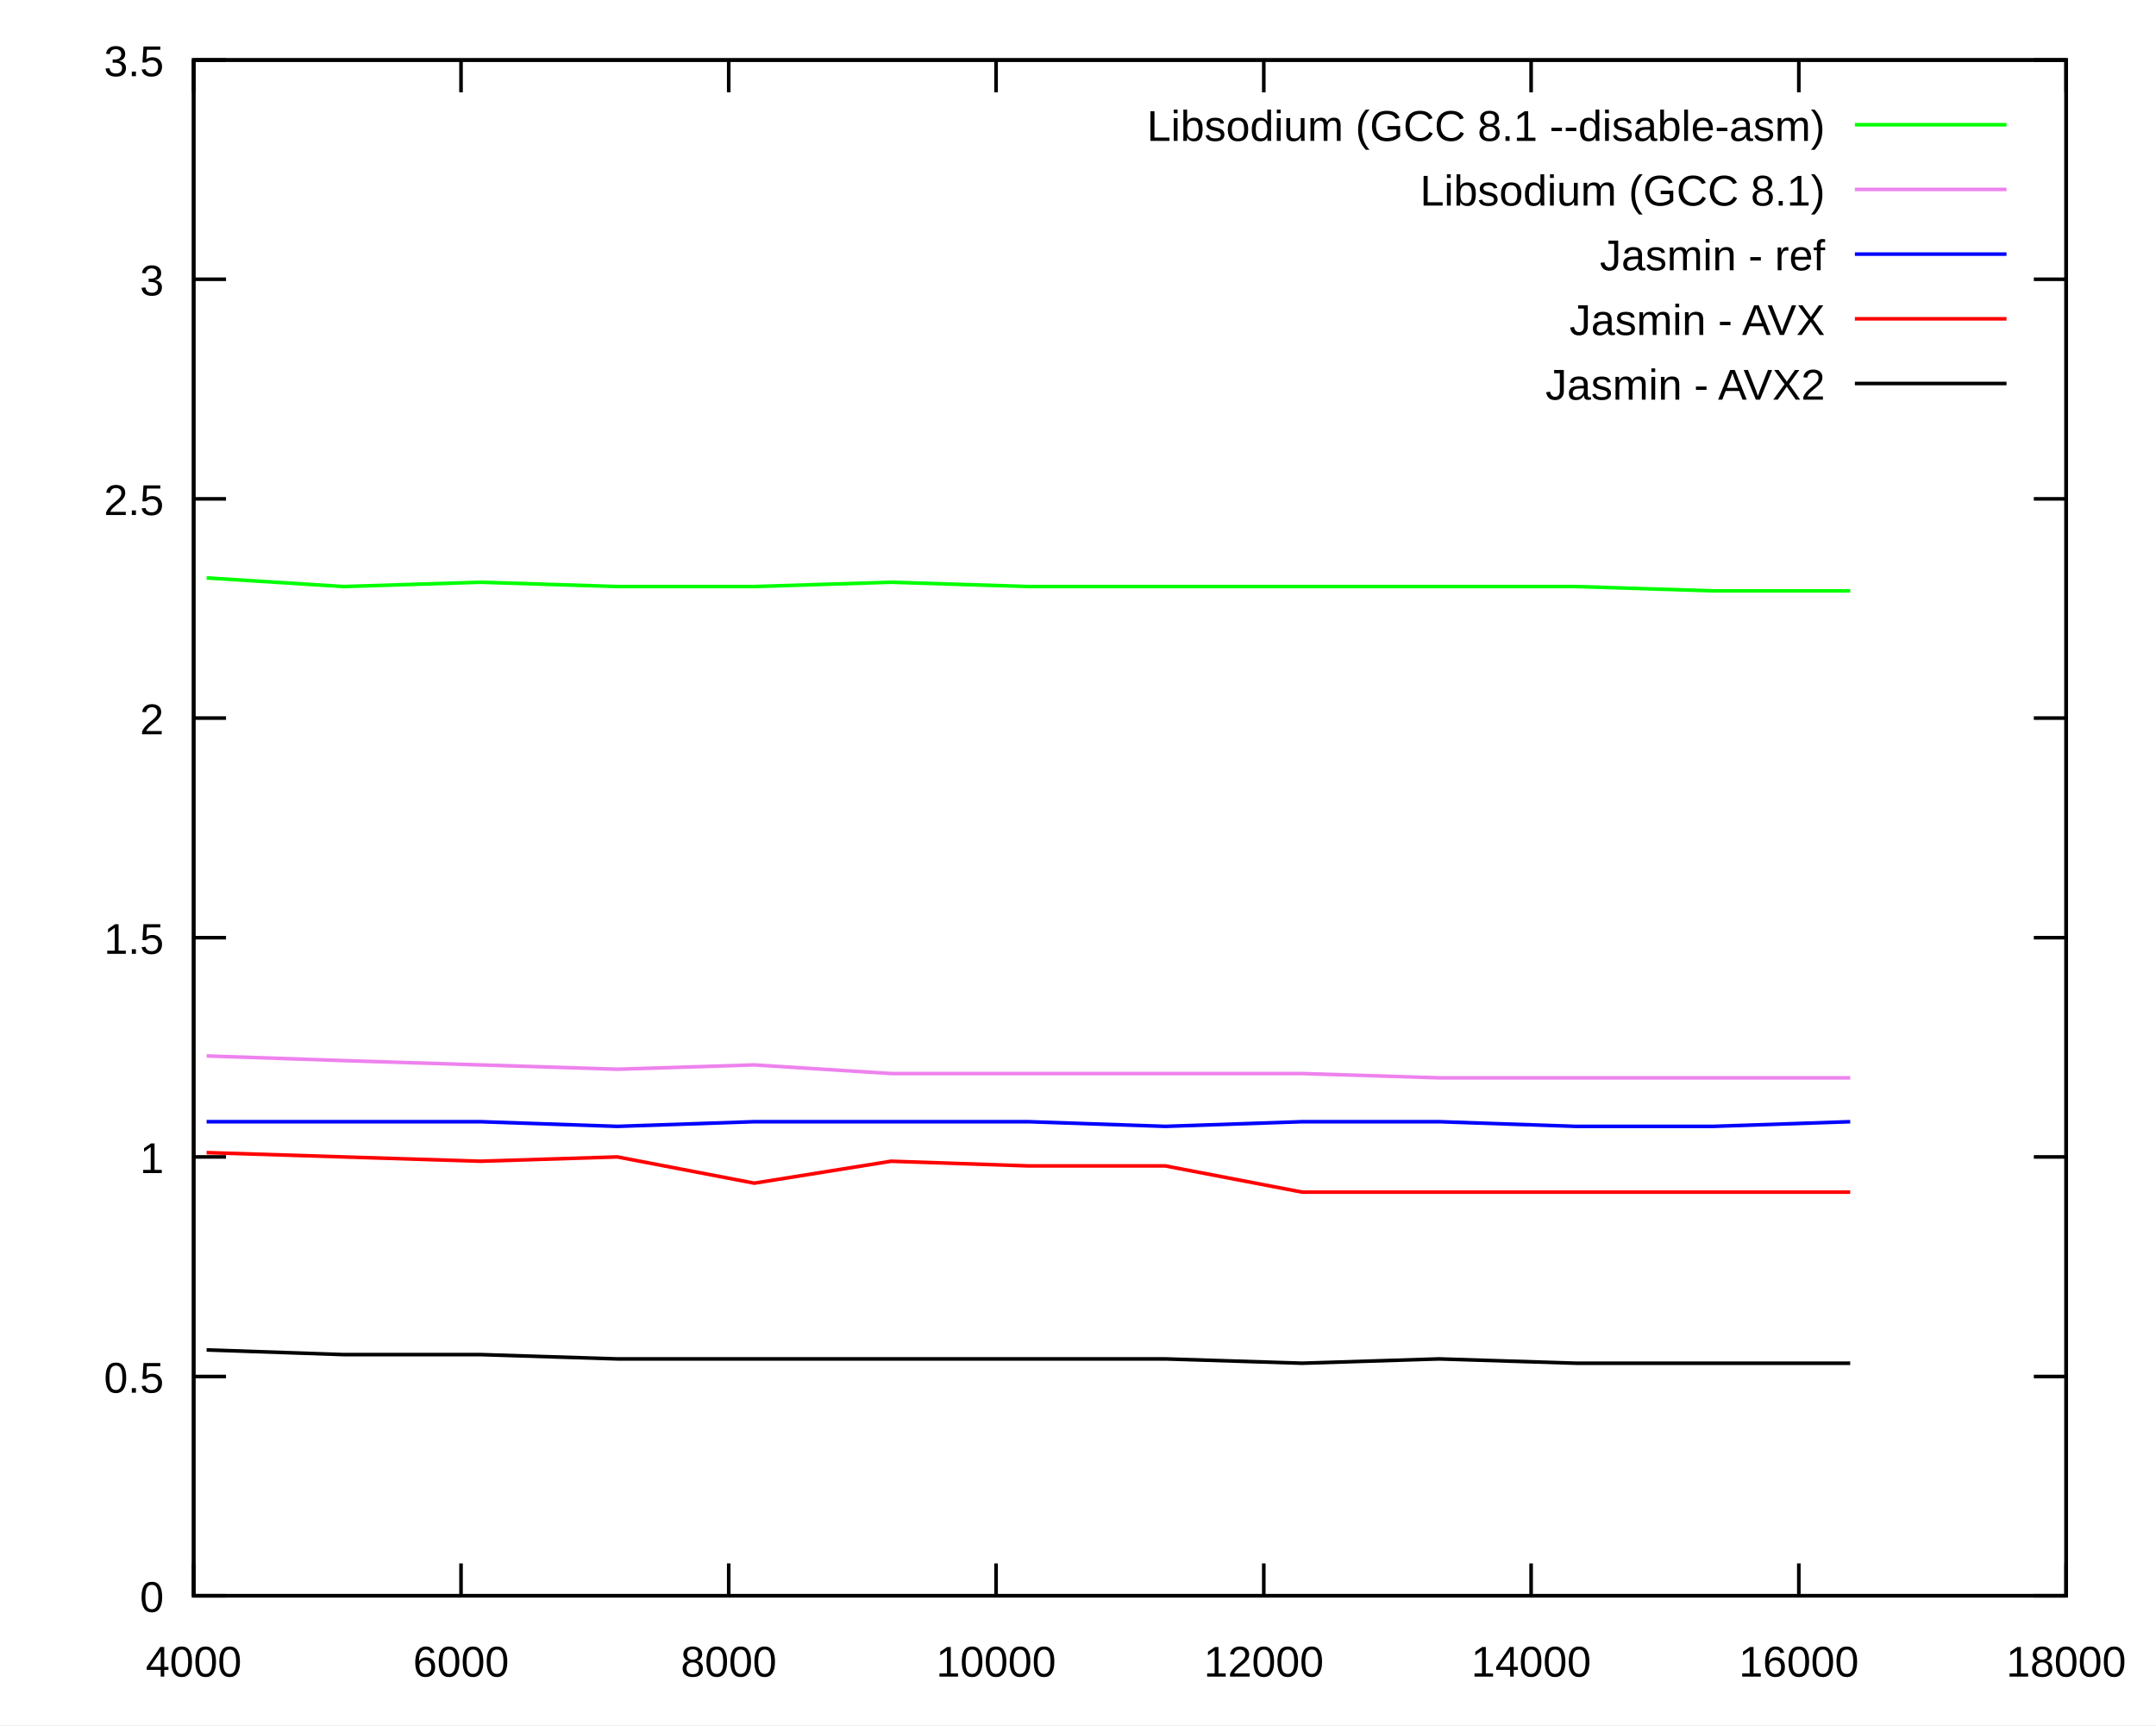
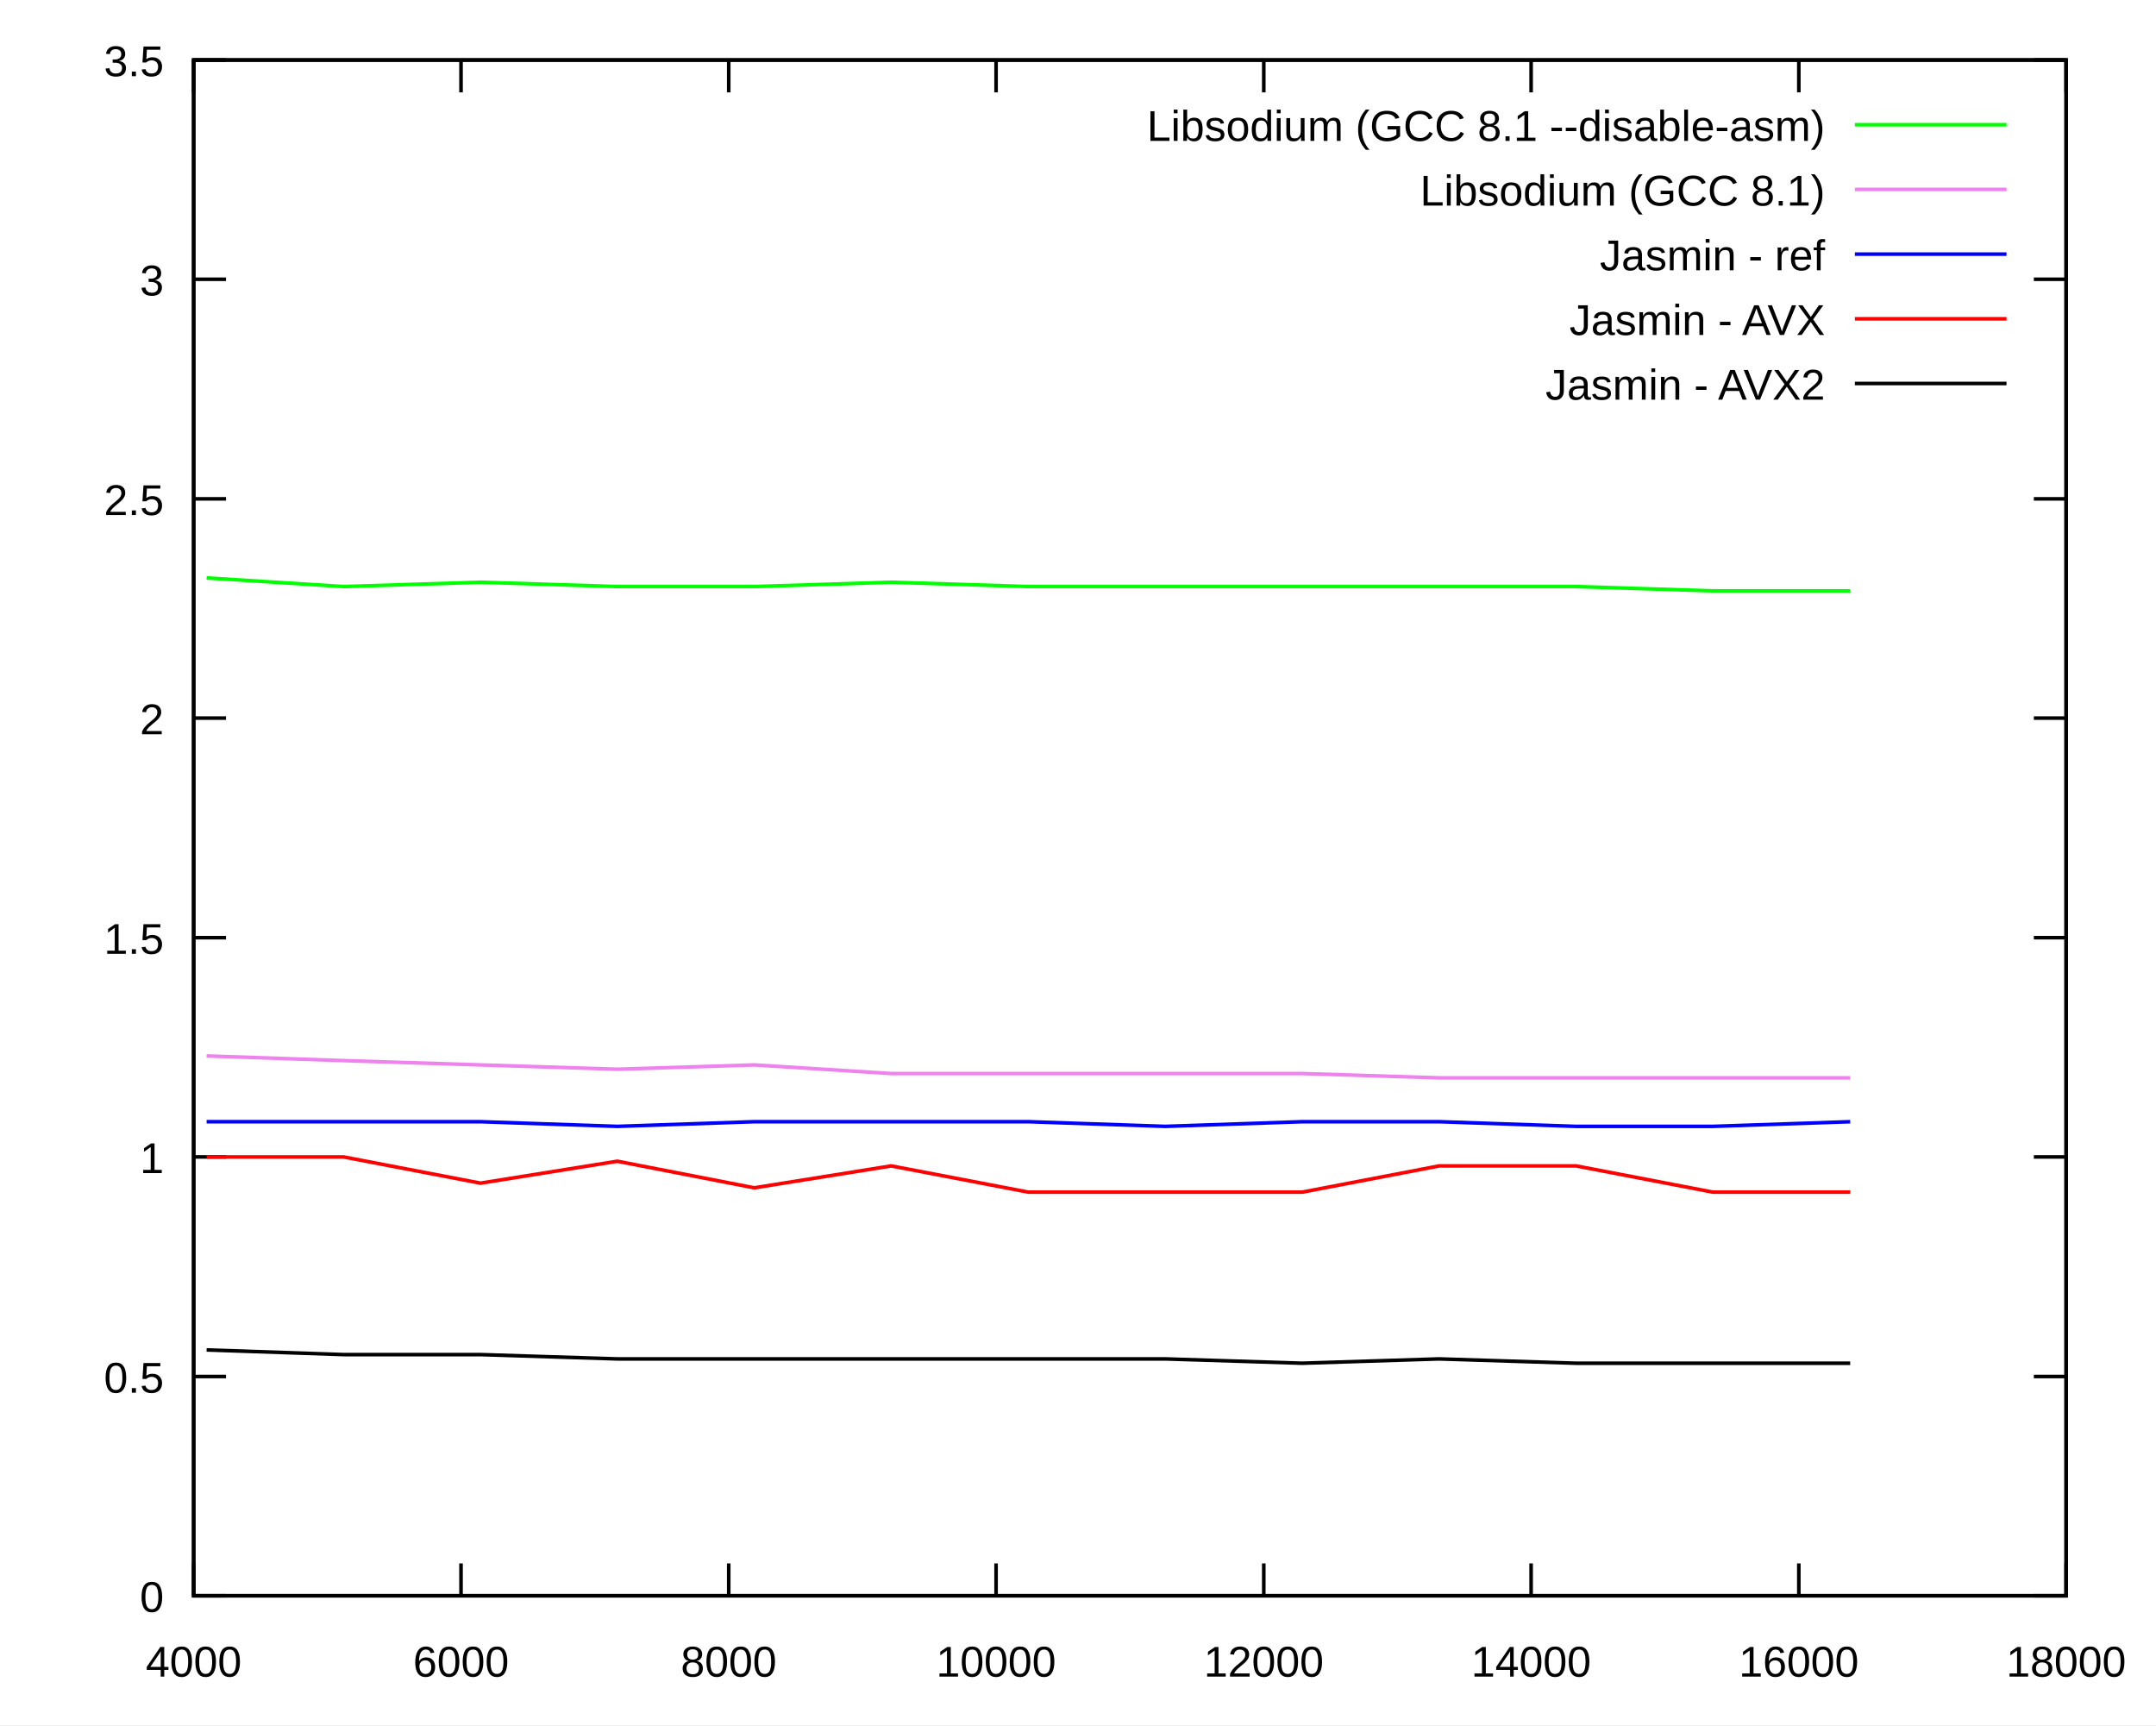
<svg xmlns="http://www.w3.org/2000/svg" xmlns:xlink="http://www.w3.org/1999/xlink" width="600" height="480" viewBox="0 0 600 480">
  <g id="gnuplot_canvas">
    <rect x="0" y="0" width="600" height="480" fill="#ffffff" />
    <defs>
      <circle id="gpDot" r="0.5" stroke-width="0.5" />
      <path id="gpPt0" stroke-width="0.222" stroke="currentColor" d="M-1,0 h2 M0,-1 v2" />
      <path id="gpPt1" stroke-width="0.222" stroke="currentColor" d="M-1,-1 L1,1 M1,-1 L-1,1" />
      <path id="gpPt2" stroke-width="0.222" stroke="currentColor" d="M-1,0 L1,0 M0,-1 L0,1 M-1,-1 L1,1 M-1,1 L1,-1" />
      <rect id="gpPt3" stroke-width="0.222" stroke="currentColor" x="-1" y="-1" width="2" height="2" />
      <rect id="gpPt4" stroke-width="0.222" stroke="currentColor" fill="currentColor" x="-1" y="-1" width="2" height="2" />
      <circle id="gpPt5" stroke-width="0.222" stroke="currentColor" cx="0" cy="0" r="1" />
      <use xlink:href="#gpPt5" id="gpPt6" fill="currentColor" stroke="none" />
      <path id="gpPt7" stroke-width="0.222" stroke="currentColor" d="M0,-1.33 L-1.33,0.67 L1.33,0.67 z" />
      <use xlink:href="#gpPt7" id="gpPt8" fill="currentColor" stroke="none" />
      <use xlink:href="#gpPt7" id="gpPt9" stroke="currentColor" transform="rotate(180)" />
      <use xlink:href="#gpPt9" id="gpPt10" fill="currentColor" stroke="none" />
      <use xlink:href="#gpPt3" id="gpPt11" stroke="currentColor" transform="rotate(45)" />
      <use xlink:href="#gpPt11" id="gpPt12" fill="currentColor" stroke="none" />
      <path id="gpPt13" stroke-width="0.222" stroke="currentColor" d="M0,1.330 L1.265,0.411 L0.782,-1.067 L-0.782,-1.076 L-1.265,0.411 z" />
      <use xlink:href="#gpPt13" id="gpPt14" fill="currentColor" stroke="none" />
      <filter id="textbox" filterUnits="objectBoundingBox" x="0" y="0" height="1" width="1">
        <feFlood flood-color="#FFFFFF" flood-opacity="1" result="bgnd" />
        <feComposite in="SourceGraphic" in2="bgnd" operator="atop" />
      </filter>
      <filter id="greybox" filterUnits="objectBoundingBox" x="0" y="0" height="1" width="1">
        <feFlood flood-color="lightgrey" flood-opacity="1" result="grey" />
        <feComposite in="SourceGraphic" in2="grey" operator="atop" />
      </filter>
    </defs>
    <g fill="none" color="#FFFFFF" stroke="black" stroke-width="1.00" stroke-linecap="butt" stroke-linejoin="miter">
</g>
    <g fill="none" color="black" stroke="currentColor" stroke-width="1.00" stroke-linecap="butt" stroke-linejoin="miter">
      <path stroke="black" d="M53.9,444.0 L62.9,444.0 M575.0,444.0 L566.0,444.0  " />
      <g transform="translate(45.6,448.5)" stroke="none" fill="black" font-family="Arial" font-size="12.00" text-anchor="end">
        <text>
          <tspan font-family="Arial"> 0</tspan>
        </text>
      </g>
    </g>
    <g fill="none" color="black" stroke="currentColor" stroke-width="1.00" stroke-linecap="butt" stroke-linejoin="miter">
      <path stroke="black" d="M53.9,383.0 L62.9,383.0 M575.0,383.0 L566.0,383.0  " />
      <g transform="translate(45.6,387.5)" stroke="none" fill="black" font-family="Arial" font-size="12.00" text-anchor="end">
        <text>
          <tspan font-family="Arial"> 0.5</tspan>
        </text>
      </g>
    </g>
    <g fill="none" color="black" stroke="currentColor" stroke-width="1.00" stroke-linecap="butt" stroke-linejoin="miter">
      <path stroke="black" d="M53.9,321.9 L62.9,321.9 M575.0,321.9 L566.0,321.9  " />
      <g transform="translate(45.6,326.4)" stroke="none" fill="black" font-family="Arial" font-size="12.00" text-anchor="end">
        <text>
          <tspan font-family="Arial"> 1</tspan>
        </text>
      </g>
    </g>
    <g fill="none" color="black" stroke="currentColor" stroke-width="1.00" stroke-linecap="butt" stroke-linejoin="miter">
      <path stroke="black" d="M53.9,260.9 L62.9,260.9 M575.0,260.9 L566.0,260.9  " />
      <g transform="translate(45.6,265.4)" stroke="none" fill="black" font-family="Arial" font-size="12.00" text-anchor="end">
        <text>
          <tspan font-family="Arial"> 1.5</tspan>
        </text>
      </g>
    </g>
    <g fill="none" color="black" stroke="currentColor" stroke-width="1.00" stroke-linecap="butt" stroke-linejoin="miter">
      <path stroke="black" d="M53.9,199.8 L62.9,199.8 M575.0,199.8 L566.0,199.8  " />
      <g transform="translate(45.6,204.3)" stroke="none" fill="black" font-family="Arial" font-size="12.00" text-anchor="end">
        <text>
          <tspan font-family="Arial"> 2</tspan>
        </text>
      </g>
    </g>
    <g fill="none" color="black" stroke="currentColor" stroke-width="1.00" stroke-linecap="butt" stroke-linejoin="miter">
      <path stroke="black" d="M53.9,138.8 L62.9,138.8 M575.0,138.8 L566.0,138.8  " />
      <g transform="translate(45.6,143.3)" stroke="none" fill="black" font-family="Arial" font-size="12.00" text-anchor="end">
        <text>
          <tspan font-family="Arial"> 2.5</tspan>
        </text>
      </g>
    </g>
    <g fill="none" color="black" stroke="currentColor" stroke-width="1.00" stroke-linecap="butt" stroke-linejoin="miter">
      <path stroke="black" d="M53.9,77.7 L62.9,77.7 M575.0,77.7 L566.0,77.7  " />
      <g transform="translate(45.6,82.2)" stroke="none" fill="black" font-family="Arial" font-size="12.00" text-anchor="end">
        <text>
          <tspan font-family="Arial"> 3</tspan>
        </text>
      </g>
    </g>
    <g fill="none" color="black" stroke="currentColor" stroke-width="1.00" stroke-linecap="butt" stroke-linejoin="miter">
      <path stroke="black" d="M53.9,16.7 L62.9,16.7 M575.0,16.7 L566.0,16.7  " />
      <g transform="translate(45.6,21.2)" stroke="none" fill="black" font-family="Arial" font-size="12.00" text-anchor="end">
        <text>
          <tspan font-family="Arial"> 3.5</tspan>
        </text>
      </g>
    </g>
    <g fill="none" color="black" stroke="currentColor" stroke-width="1.00" stroke-linecap="butt" stroke-linejoin="miter">
      <path stroke="black" d="M53.9,444.0 L53.9,435.0 M53.9,16.7 L53.9,25.7  " />
      <g transform="translate(53.9,466.5)" stroke="none" fill="black" font-family="Arial" font-size="12.00" text-anchor="middle">
        <text>
          <tspan font-family="Arial"> 4000</tspan>
        </text>
      </g>
    </g>
    <g fill="none" color="black" stroke="currentColor" stroke-width="1.00" stroke-linecap="butt" stroke-linejoin="miter">
      <path stroke="black" d="M128.3,444.0 L128.3,435.0 M128.3,16.7 L128.3,25.7  " />
      <g transform="translate(128.3,466.5)" stroke="none" fill="black" font-family="Arial" font-size="12.00" text-anchor="middle">
        <text>
          <tspan font-family="Arial"> 6000</tspan>
        </text>
      </g>
    </g>
    <g fill="none" color="black" stroke="currentColor" stroke-width="1.00" stroke-linecap="butt" stroke-linejoin="miter">
      <path stroke="black" d="M202.8,444.0 L202.8,435.0 M202.8,16.7 L202.8,25.7  " />
      <g transform="translate(202.8,466.5)" stroke="none" fill="black" font-family="Arial" font-size="12.00" text-anchor="middle">
        <text>
          <tspan font-family="Arial"> 8000</tspan>
        </text>
      </g>
    </g>
    <g fill="none" color="black" stroke="currentColor" stroke-width="1.00" stroke-linecap="butt" stroke-linejoin="miter">
      <path stroke="black" d="M277.2,444.0 L277.2,435.0 M277.2,16.7 L277.2,25.7  " />
      <g transform="translate(277.2,466.5)" stroke="none" fill="black" font-family="Arial" font-size="12.00" text-anchor="middle">
        <text>
          <tspan font-family="Arial"> 10000</tspan>
        </text>
      </g>
    </g>
    <g fill="none" color="black" stroke="currentColor" stroke-width="1.00" stroke-linecap="butt" stroke-linejoin="miter">
      <path stroke="black" d="M351.7,444.0 L351.7,435.0 M351.7,16.7 L351.7,25.7  " />
      <g transform="translate(351.7,466.5)" stroke="none" fill="black" font-family="Arial" font-size="12.00" text-anchor="middle">
        <text>
          <tspan font-family="Arial"> 12000</tspan>
        </text>
      </g>
    </g>
    <g fill="none" color="black" stroke="currentColor" stroke-width="1.00" stroke-linecap="butt" stroke-linejoin="miter">
      <path stroke="black" d="M426.1,444.0 L426.1,435.0 M426.1,16.7 L426.1,25.7  " />
      <g transform="translate(426.1,466.5)" stroke="none" fill="black" font-family="Arial" font-size="12.00" text-anchor="middle">
        <text>
          <tspan font-family="Arial"> 14000</tspan>
        </text>
      </g>
    </g>
    <g fill="none" color="black" stroke="currentColor" stroke-width="1.00" stroke-linecap="butt" stroke-linejoin="miter">
      <path stroke="black" d="M500.6,444.0 L500.6,435.0 M500.6,16.7 L500.6,25.7  " />
      <g transform="translate(500.6,466.5)" stroke="none" fill="black" font-family="Arial" font-size="12.00" text-anchor="middle">
        <text>
          <tspan font-family="Arial"> 16000</tspan>
        </text>
      </g>
    </g>
    <g fill="none" color="black" stroke="currentColor" stroke-width="1.00" stroke-linecap="butt" stroke-linejoin="miter">
      <path stroke="black" d="M575.0,444.0 L575.0,435.0 M575.0,16.7 L575.0,25.7  " />
      <g transform="translate(575.0,466.5)" stroke="none" fill="black" font-family="Arial" font-size="12.00" text-anchor="middle">
        <text>
          <tspan font-family="Arial"> 18000</tspan>
        </text>
      </g>
    </g>
    <g fill="none" color="black" stroke="currentColor" stroke-width="1.00" stroke-linecap="butt" stroke-linejoin="miter">
</g>
    <g fill="none" color="black" stroke="currentColor" stroke-width="1.00" stroke-linecap="butt" stroke-linejoin="miter">
      <path stroke="black" d="M53.9,16.7 L53.9,444.0 L575.0,444.0 L575.0,16.7 L53.9,16.7 Z  " />
    </g>
    <g fill="none" color="black" stroke="currentColor" stroke-width="1.00" stroke-linecap="butt" stroke-linejoin="miter">
</g>
    <g id="gnuplot_plot_1">
      <g fill="none" color="black" stroke="currentColor" stroke-width="1.00" stroke-linecap="butt" stroke-linejoin="miter">
        <g transform="translate(507.9,39.2)" stroke="none" fill="black" font-family="Arial" font-size="12.00" text-anchor="end">
          <text>
            <tspan font-family="Arial">Libsodium (GCC 8.1 --disable-asm)</tspan>
          </text>
        </g>
      </g>
      <g fill="none" color="black" stroke="currentColor" stroke-width="1.00" stroke-linecap="butt" stroke-linejoin="miter">
        <path stroke="rgb(  0, 255,   0)" d="M516.2,34.7 L558.4,34.7 M57.5,160.8 L95.6,163.2 L133.7,162.0 L171.8,163.2 L209.9,163.2 L248.0,162.0   L286.2,163.2 L324.3,163.2 L362.4,163.2 L400.5,163.2 L438.6,163.2 L476.7,164.4 L514.9,164.4  " />
      </g>
    </g>
    <g id="gnuplot_plot_2">
      <g fill="none" color="black" stroke="currentColor" stroke-width="1.00" stroke-linecap="butt" stroke-linejoin="miter">
        <g transform="translate(507.9,57.2)" stroke="none" fill="black" font-family="Arial" font-size="12.00" text-anchor="end">
          <text>
            <tspan font-family="Arial">Libsodium (GCC 8.1)</tspan>
          </text>
        </g>
      </g>
      <g fill="none" color="black" stroke="currentColor" stroke-width="1.00" stroke-linecap="butt" stroke-linejoin="miter">
        <path stroke="rgb(238, 130, 238)" d="M516.2,52.7 L558.4,52.7 M57.5,293.8 L95.6,295.1 L133.7,296.3 L171.8,297.5 L209.9,296.3 L248.0,298.7   L286.2,298.7 L324.3,298.7 L362.4,298.7 L400.5,299.9 L438.6,299.9 L476.7,299.9 L514.9,299.9  " />
      </g>
    </g>
    <g id="gnuplot_plot_3">
      <g fill="none" color="black" stroke="currentColor" stroke-width="1.00" stroke-linecap="butt" stroke-linejoin="miter">
        <g transform="translate(507.9,75.2)" stroke="none" fill="black" font-family="Arial" font-size="12.00" text-anchor="end">
          <text>
            <tspan font-family="Arial">Jasmin - ref</tspan>
          </text>
        </g>
      </g>
      <g fill="none" color="black" stroke="currentColor" stroke-width="1.00" stroke-linecap="butt" stroke-linejoin="miter">
        <path stroke="rgb(  0,   0, 255)" d="M516.2,70.7 L558.4,70.7 M57.5,312.1 L95.6,312.1 L133.7,312.1 L171.8,313.4 L209.9,312.1 L248.0,312.1   L286.2,312.1 L324.3,313.4 L362.4,312.1 L400.5,312.1 L438.6,313.4 L476.7,313.4 L514.9,312.1  " />
      </g>
    </g>
    <g id="gnuplot_plot_4">
      <g fill="none" color="black" stroke="currentColor" stroke-width="1.00" stroke-linecap="butt" stroke-linejoin="miter">
        <g transform="translate(507.9,93.2)" stroke="none" fill="black" font-family="Arial" font-size="12.00" text-anchor="end">
          <text>
            <tspan font-family="Arial">Jasmin - AVX</tspan>
          </text>
        </g>
      </g>
      <g fill="none" color="black" stroke="currentColor" stroke-width="1.00" stroke-linecap="butt" stroke-linejoin="miter">
-         <path stroke="rgb(255,   0,   0)" d="M516.2,88.7 L558.4,88.7 M57.5,320.7 L95.6,321.9 L133.7,323.1 L171.8,321.9 L209.9,329.2 L248.0,323.1   L286.2,324.4 L324.3,324.4 L362.4,331.7 L400.5,331.7 L438.6,331.7 L476.7,331.7 L514.9,331.7  " />
+         <path stroke="rgb(255,   0,   0)" d="M516.2,88.7 L558.4,88.7 M57.5,321.9 L95.6,321.9 L133.7,329.2 L171.8,323.1 L209.9,330.5 L248.0,324.4   L286.2,331.7 L324.3,331.7 L362.4,331.7 L400.5,324.4 L438.6,324.4 L476.7,331.7 L514.9,331.7  " />
      </g>
    </g>
    <g id="gnuplot_plot_5">
      <g fill="none" color="black" stroke="currentColor" stroke-width="1.00" stroke-linecap="butt" stroke-linejoin="miter">
        <g transform="translate(507.9,111.2)" stroke="none" fill="black" font-family="Arial" font-size="12.00" text-anchor="end">
          <text>
            <tspan font-family="Arial">Jasmin - AVX2</tspan>
          </text>
        </g>
      </g>
      <g fill="none" color="black" stroke="currentColor" stroke-width="1.00" stroke-linecap="butt" stroke-linejoin="miter">
        <path stroke="rgb(  0,   0,   0)" d="M516.2,106.7 L558.4,106.7 M57.5,375.6 L95.6,376.9 L133.7,376.9 L171.8,378.1 L209.9,378.1 L248.0,378.1   L286.2,378.1 L324.3,378.1 L362.4,379.3 L400.5,378.1 L438.6,379.3 L476.7,379.3 L514.9,379.3  " />
      </g>
    </g>
    <g fill="none" color="#FFFFFF" stroke="rgb(  0,   0,   0)" stroke-width="2.00" stroke-linecap="butt" stroke-linejoin="miter">
</g>
    <g fill="none" color="black" stroke="currentColor" stroke-width="2.00" stroke-linecap="butt" stroke-linejoin="miter">
</g>
    <g fill="none" color="black" stroke="black" stroke-width="1.00" stroke-linecap="butt" stroke-linejoin="miter">
</g>
    <g fill="none" color="black" stroke="currentColor" stroke-width="1.00" stroke-linecap="butt" stroke-linejoin="miter">
      <path stroke="black" d="M53.9,16.7 L53.9,444.0 L575.0,444.0 L575.0,16.7 L53.9,16.7 Z  " />
    </g>
    <g fill="none" color="black" stroke="currentColor" stroke-width="1.00" stroke-linecap="butt" stroke-linejoin="miter">
</g>
  </g>
</svg>
